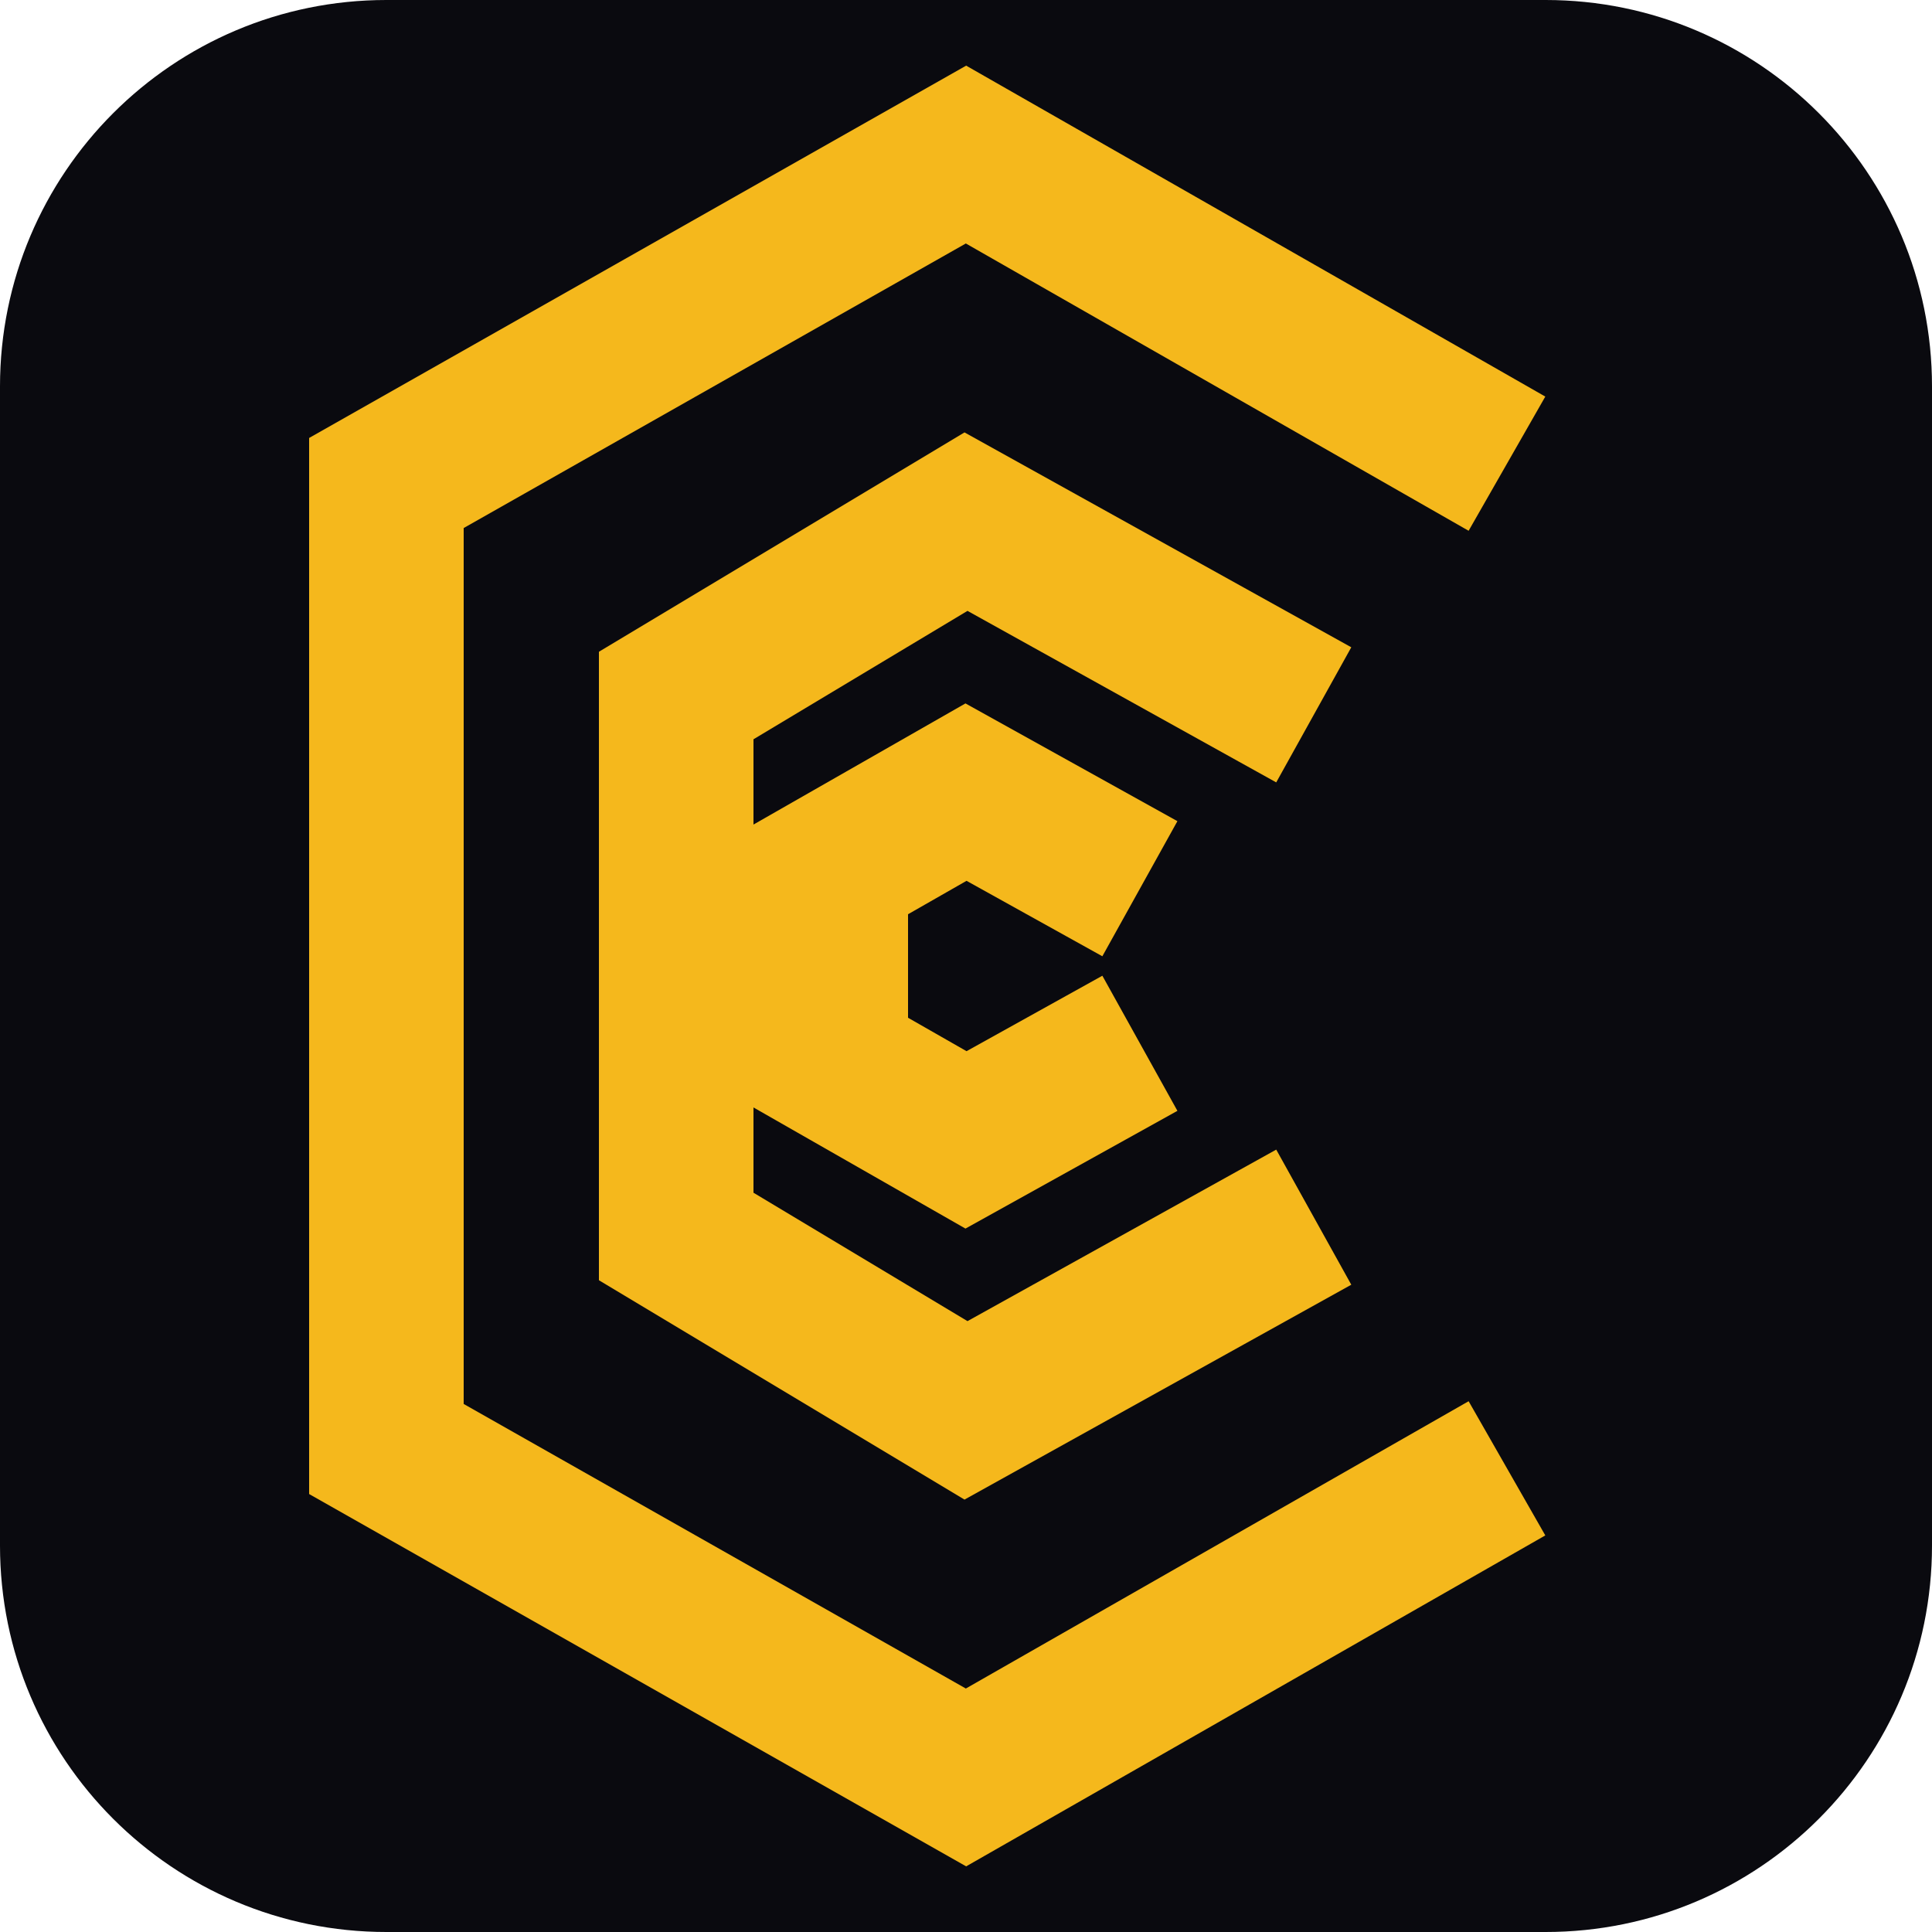
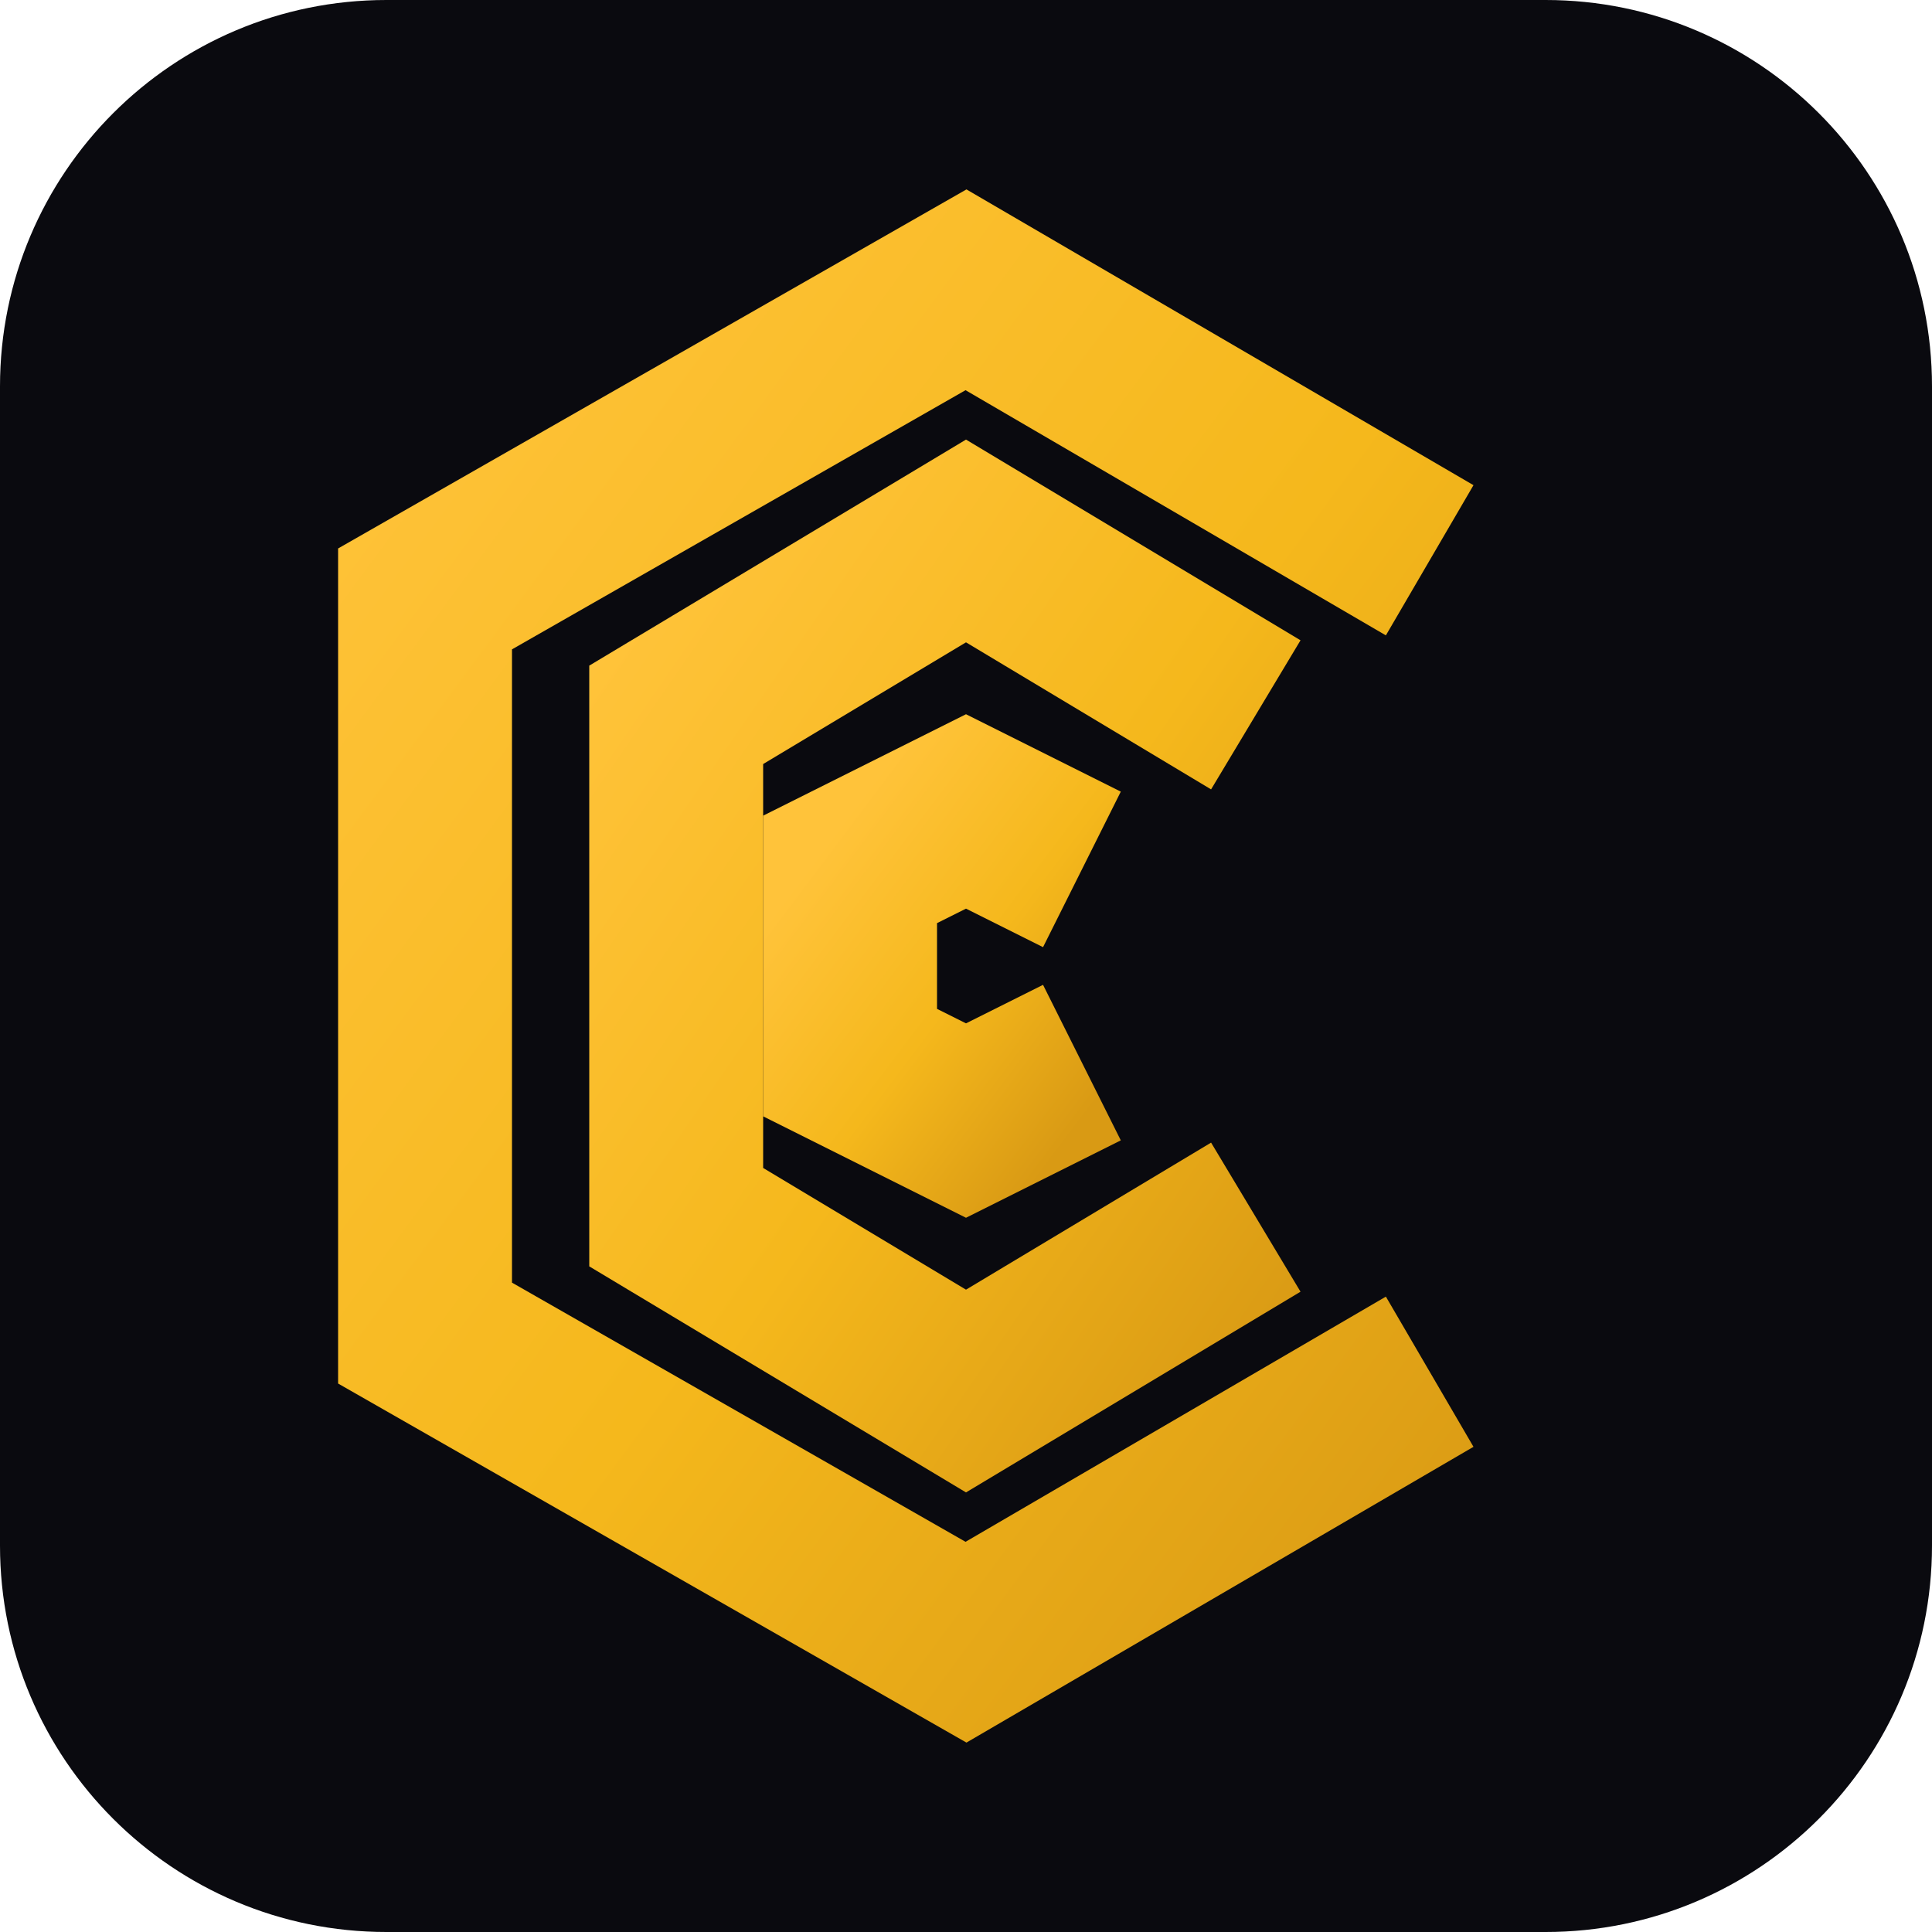
<svg xmlns="http://www.w3.org/2000/svg" viewBox="0 0 100 100" role="img" aria-label="Card Crate Club emblem">
  <rect width="100" height="100" rx="20" fill="#0A0A0F" />
-   <g fill="none" stroke="#F5B81C" stroke-width="8" stroke-linecap="butt" stroke-linejoin="miter">
-     <path d="M78 24 L50 8 L20 25 L20 75 L50 92 L78 76" />
-     <path d="M68 37 L50 27 L35 36 L35 64 L50 73 L68 63" />
-     <path d="M59 46 L50 41 L43 45 L43 55 L50 59 L59 54" />
+   <defs>
+     <linearGradient id="cccGold" x1="0" y1="0" x2="1" y2="1">
+       <stop offset="0" stop-color="#FFC33A" />
+       <stop offset="0.52" stop-color="#F5B81C" />
+       <stop offset="1" stop-color="#D99A14" />
+     </linearGradient>
+   </defs>
+   <g fill="none" stroke="url(#cccGold)" stroke-width="9" stroke-linecap="butt" stroke-linejoin="miter">
+     <path d="M74 29 L50 15 L22 31 L22 69 L50 85 L74 71" />
+     <path d="M65 37 L50 28 L35 37 L35 63 L50 72 L65 63" />
+     <path d="M56 45 L50 42 L44 45 L44 55 L50 58 L56 55" />
  </g>
</svg>
